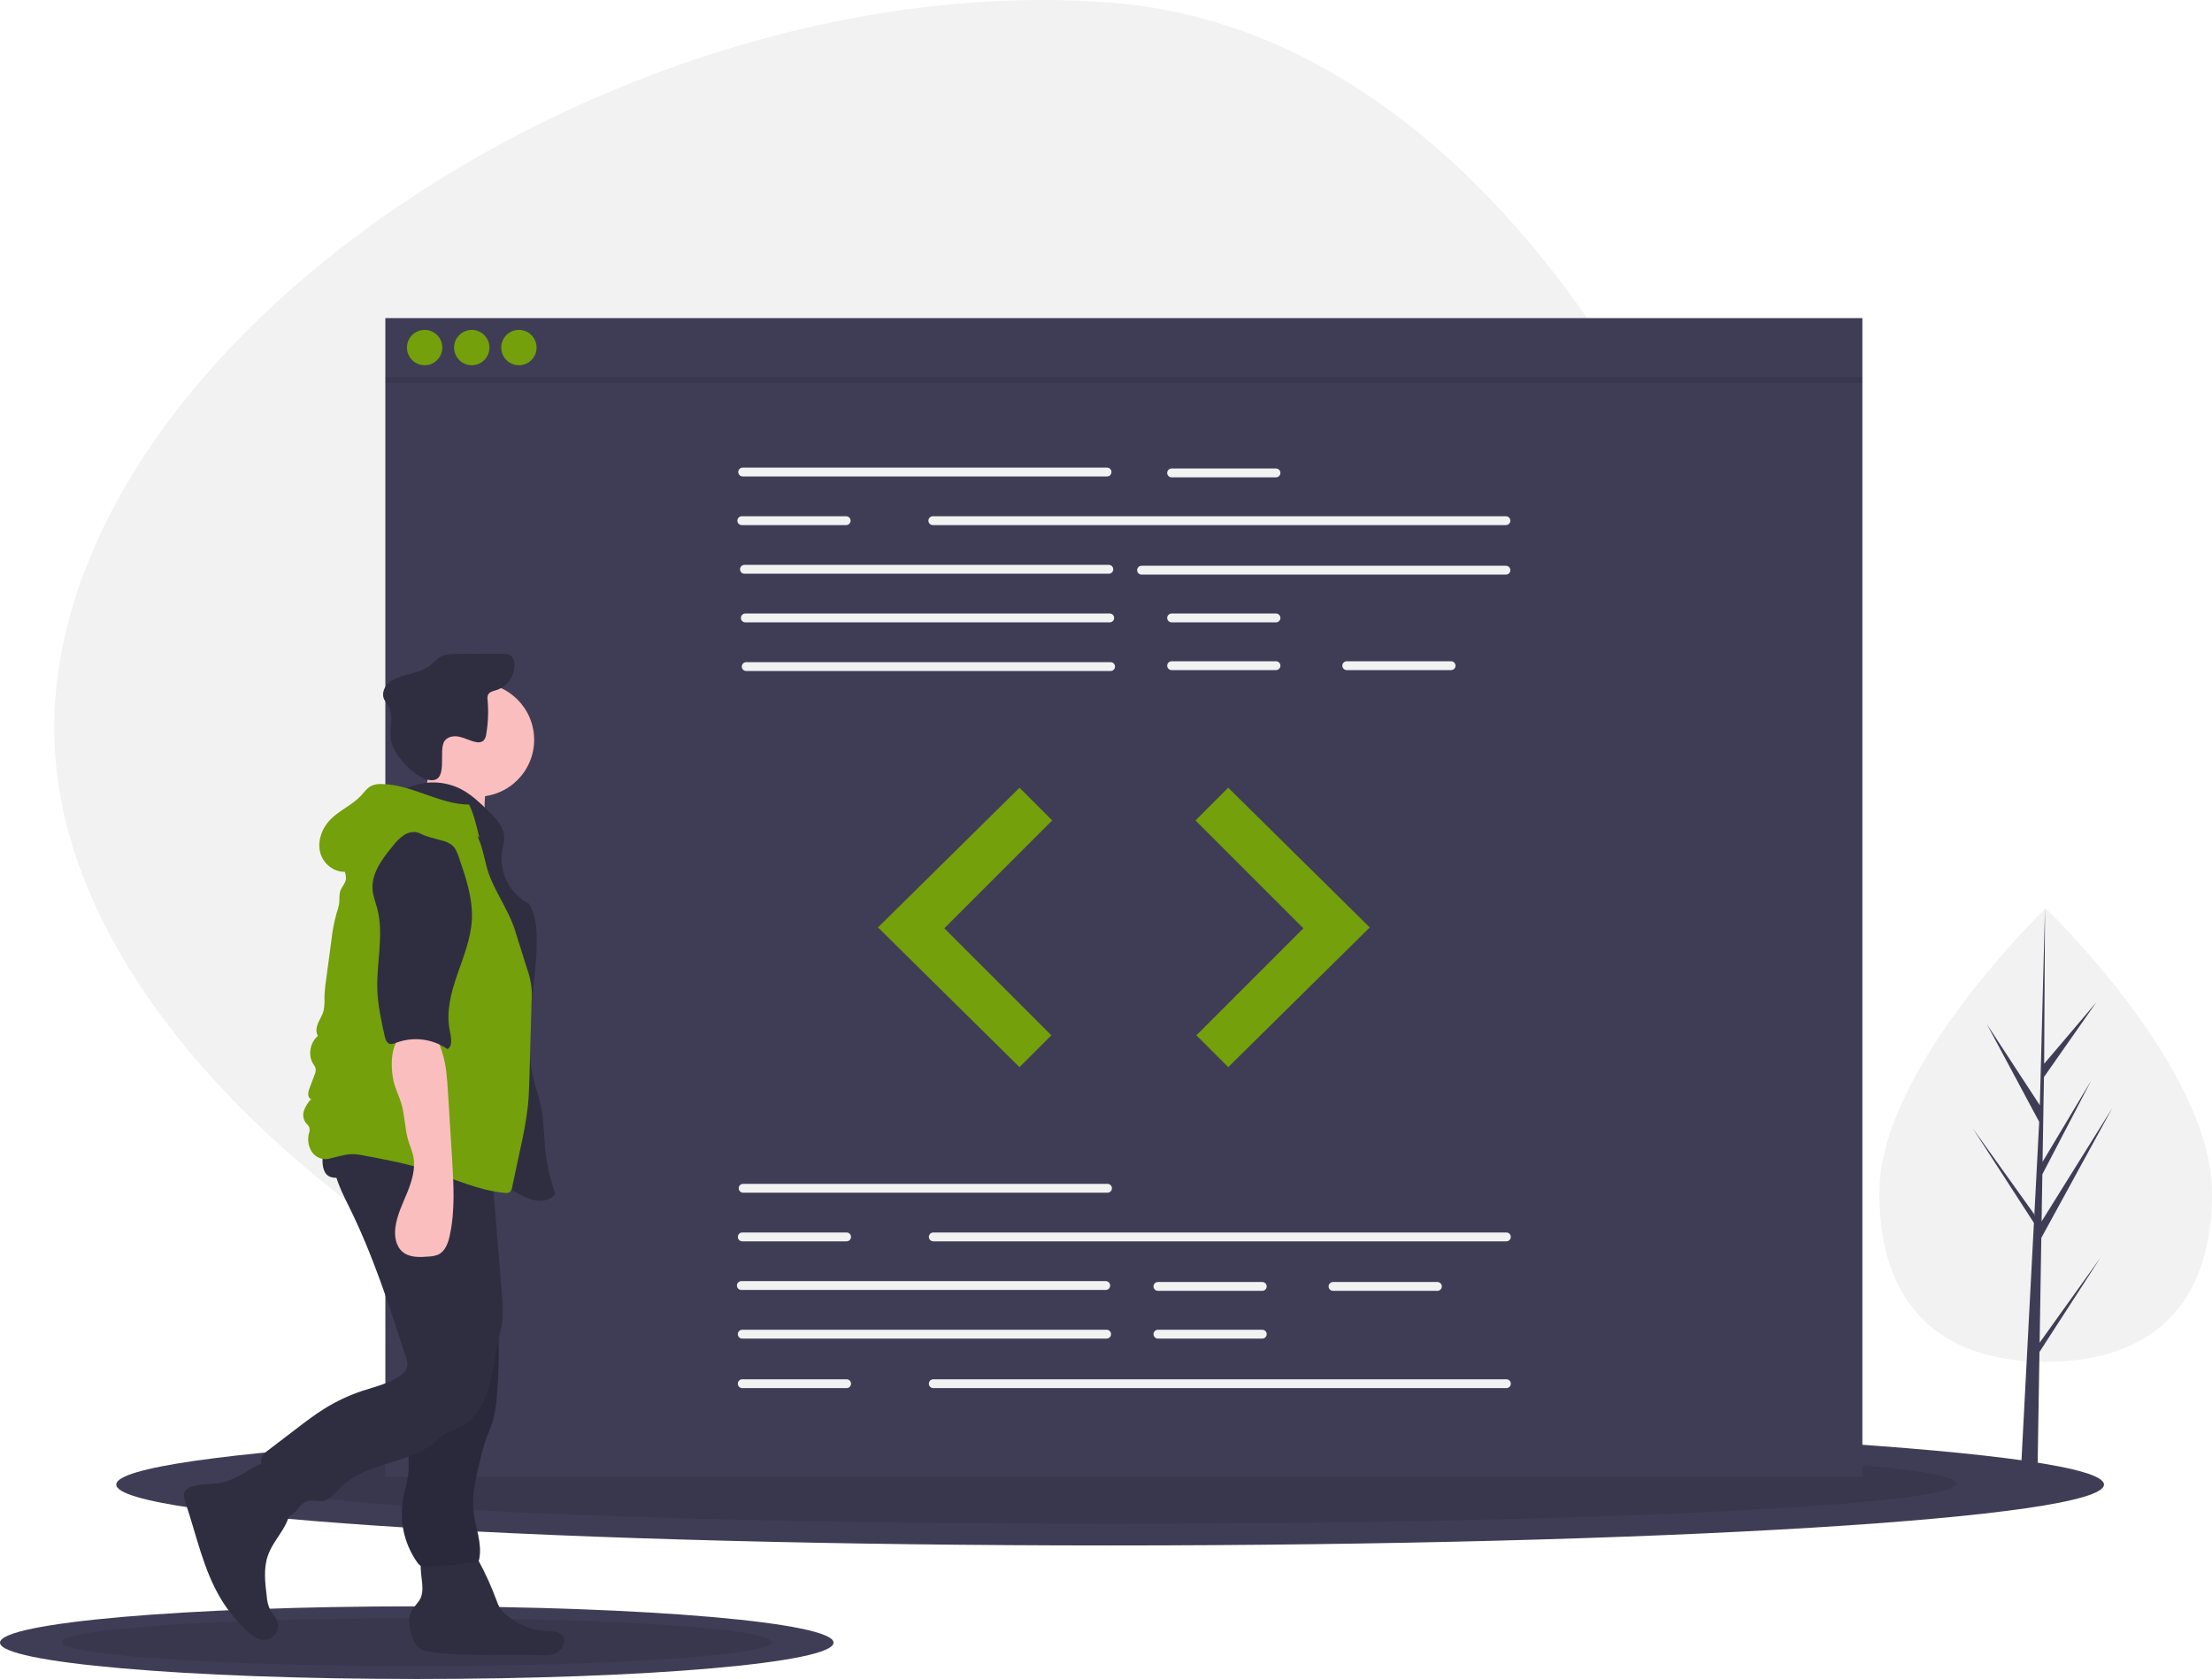
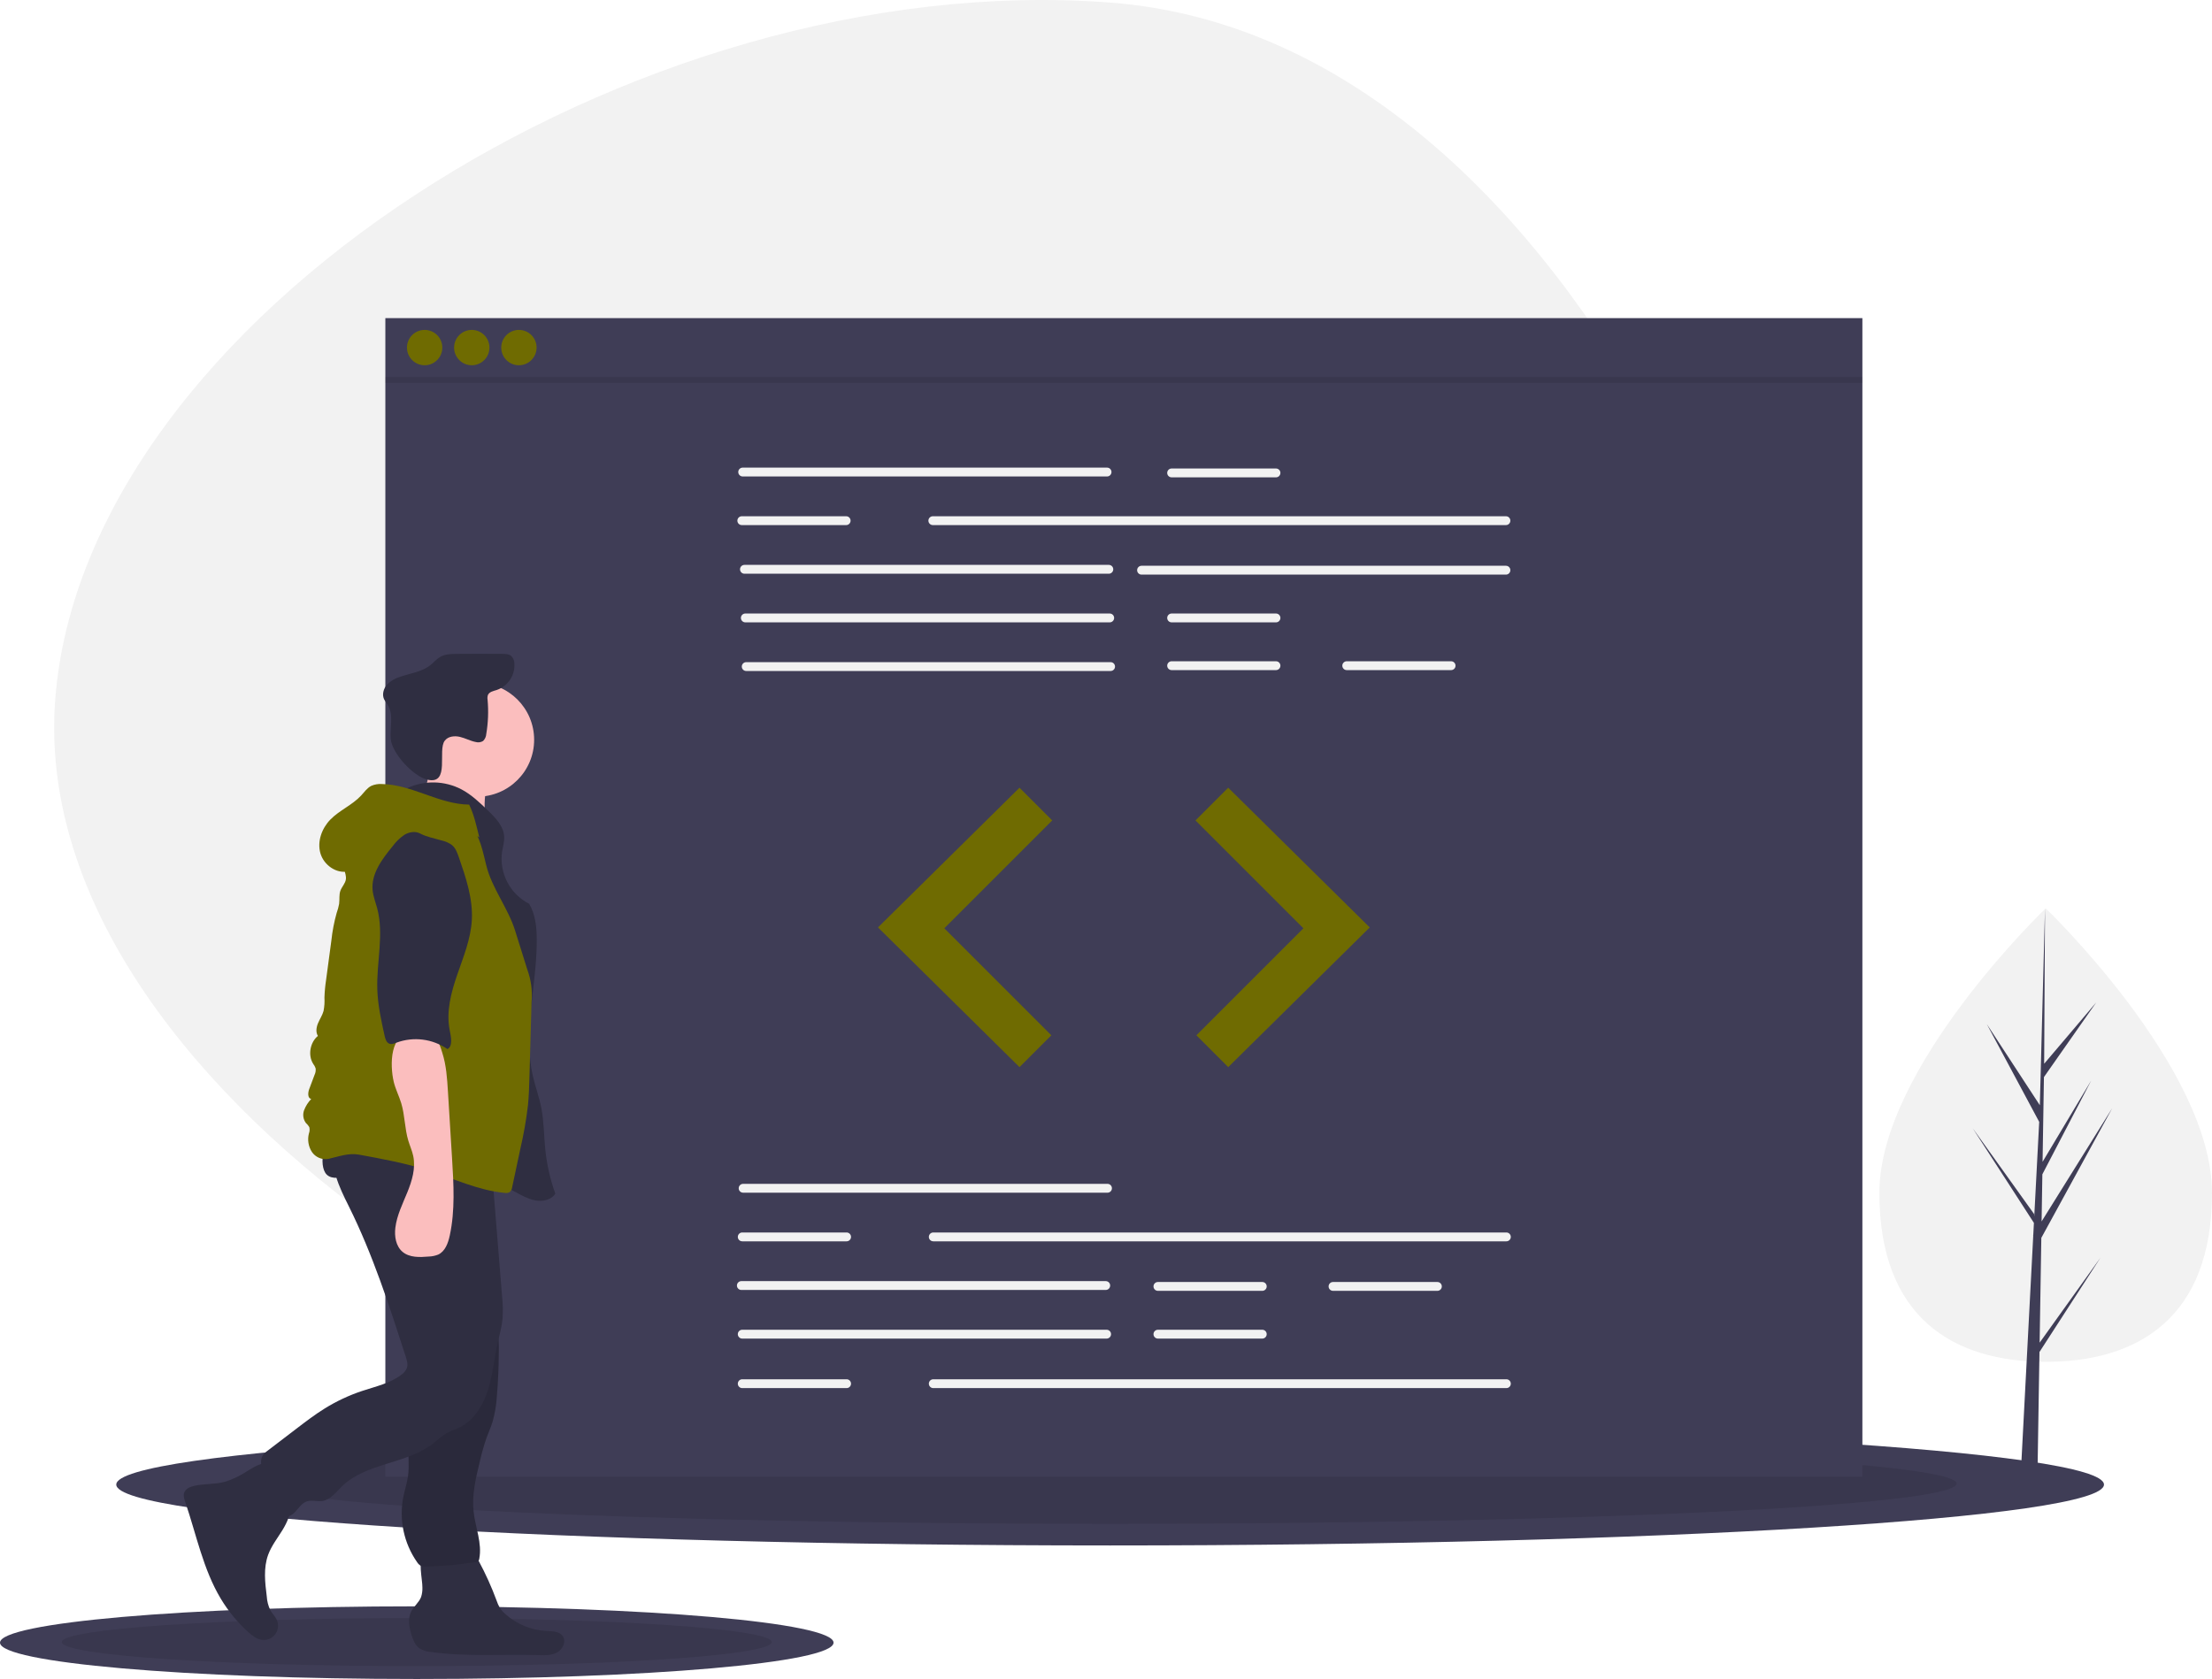
<svg xmlns="http://www.w3.org/2000/svg" id="a594ac37-6d44-4297-8862-1cbd9c01c0b7" data-name="Layer 1" width="1126.194" height="855" viewBox="0 0 1126.194 855">
  <path d="M581.768,778.438C339.369,759.991,50.297,572.172,65.014,378.781S359.7,5.358,602.099,23.805,984.031,403.667,969.314,597.058,824.166,796.885,581.768,778.438Z" transform="translate(-36.90323 -22.5)" fill="#f2f2f2" />
  <ellipse cx="565.194" cy="756" rx="506" ry="31" fill="#3f3d56" />
  <ellipse cx="565.194" cy="755.5" rx="431" ry="20.5" opacity="0.1" />
  <ellipse cx="212.194" cy="836.5" rx="212.194" ry="18.5" fill="#3f3d56" />
  <ellipse cx="212.194" cy="836.202" rx="180.742" ry="12.234" opacity="0.1" />
  <rect x="196.194" y="162" width="752" height="590" fill="#3f3d56" />
  <path d="M600.541,265.129H415.024a2.251,2.251,0,1,1,0-4.503H600.541a2.251,2.251,0,0,1,0,4.503Z" transform="translate(-36.90323 -22.5)" fill="#f2f2f2" />
  <path d="M803.62,289.895H511.835a2.251,2.251,0,0,1,0-4.503H803.62a2.251,2.251,0,1,1,0,4.503Z" transform="translate(-36.90323 -22.5)" fill="#f2f2f2" />
  <path d="M601.442,314.661H415.924a2.251,2.251,0,1,1,0-4.503H601.442a2.251,2.251,0,1,1,0,4.503Z" transform="translate(-36.90323 -22.5)" fill="#f2f2f2" />
  <path d="M803.62,315.111H618.102a2.251,2.251,0,0,1,0-4.503H803.62a2.251,2.251,0,1,1,0,4.503Z" transform="translate(-36.90323 -22.5)" fill="#f2f2f2" />
  <path d="M601.892,339.426H416.374a2.251,2.251,0,0,1,0-4.503H601.892a2.251,2.251,0,1,1,0,4.503Z" transform="translate(-36.90323 -22.5)" fill="#f2f2f2" />
  <path d="M602.342,364.192H416.825a2.251,2.251,0,0,1,0-4.503H602.342a2.251,2.251,0,1,1,0,4.503Z" transform="translate(-36.90323 -22.5)" fill="#f2f2f2" />
  <path d="M686.546,265.579H633.412a2.251,2.251,0,0,1,0-4.503h53.134a2.251,2.251,0,1,1,0,4.503Z" transform="translate(-36.90323 -22.5)" fill="#f2f2f2" />
  <path d="M686.546,339.426H633.412a2.251,2.251,0,0,1,0-4.503h53.134a2.251,2.251,0,1,1,0,4.503Z" transform="translate(-36.90323 -22.5)" fill="#f2f2f2" />
  <path d="M686.546,363.742H633.412a2.251,2.251,0,1,1,0-4.503h53.134a2.251,2.251,0,1,1,0,4.503Z" transform="translate(-36.90323 -22.5)" fill="#f2f2f2" />
  <path d="M775.702,363.742H722.569a2.251,2.251,0,0,1,0-4.503h53.134a2.251,2.251,0,1,1,0,4.503Z" transform="translate(-36.90323 -22.5)" fill="#f2f2f2" />
  <path d="M467.707,289.895H414.573a2.251,2.251,0,0,1,0-4.503h53.134a2.251,2.251,0,0,1,0,4.503Z" transform="translate(-36.90323 -22.5)" fill="#f2f2f2" />
  <path d="M600.766,629.861H415.249a2.251,2.251,0,0,1,0-4.503H600.766a2.251,2.251,0,0,1,0,4.503Z" transform="translate(-36.90323 -22.5)" fill="#f2f2f2" />
  <path d="M599.866,679.392H414.348a2.251,2.251,0,1,1,0-4.503H599.866a2.251,2.251,0,0,1,0,4.503Z" transform="translate(-36.90323 -22.5)" fill="#f2f2f2" />
  <path d="M600.316,704.158H414.798a2.251,2.251,0,1,1,0-4.503H600.316a2.251,2.251,0,1,1,0,4.503Z" transform="translate(-36.90323 -22.5)" fill="#f2f2f2" />
  <path d="M679.566,679.842H626.433a2.251,2.251,0,0,1,0-4.503h53.134a2.251,2.251,0,0,1,0,4.503Z" transform="translate(-36.90323 -22.5)" fill="#f2f2f2" />
  <path d="M679.566,704.158H626.433a2.251,2.251,0,0,1,0-4.503h53.134a2.251,2.251,0,1,1,0,4.503Z" transform="translate(-36.90323 -22.5)" fill="#f2f2f2" />
  <path d="M768.723,679.842H715.589a2.251,2.251,0,1,1,0-4.503h53.134a2.251,2.251,0,0,1,0,4.503Z" transform="translate(-36.90323 -22.5)" fill="#f2f2f2" />
  <path d="M803.845,654.626H512.06a2.251,2.251,0,0,1,0-4.503H803.845a2.251,2.251,0,0,1,0,4.503Z" transform="translate(-36.90323 -22.5)" fill="#f2f2f2" />
  <path d="M467.932,654.626H414.798a2.251,2.251,0,0,1,0-4.503H467.932a2.251,2.251,0,0,1,0,4.503Z" transform="translate(-36.90323 -22.5)" fill="#f2f2f2" />
  <path d="M803.845,729.374H512.06a2.251,2.251,0,1,1,0-4.503H803.845a2.251,2.251,0,0,1,0,4.503Z" transform="translate(-36.90323 -22.5)" fill="#f2f2f2" />
  <path d="M467.932,729.374H414.798a2.251,2.251,0,1,1,0-4.503H467.932a2.251,2.251,0,1,1,0,4.503Z" transform="translate(-36.90323 -22.5)" fill="#f2f2f2" />
-   <polygon points="519.06 401.13 447.014 472.275 519.06 543.42 535.27 527.21 480.786 472.725 535.72 417.79 519.06 401.13" fill="#73a00b" />
-   <polygon points="625.327 401.13 697.373 472.275 625.327 543.42 609.117 527.21 663.602 472.725 608.667 417.79 625.327 401.13" fill="#73a00b" />
-   <circle cx="216.194" cy="177" r="9" fill="#73a00b" />
-   <circle cx="240.194" cy="177" r="9" fill="#73a00b" />
-   <circle cx="264.194" cy="177" r="9" fill="#73a00b" />
+   <polygon points="519.06 401.13 447.014 472.275 519.06 543.42 535.27 527.21 480.786 472.725 535.72 417.79 519.06 401.13" fill="#6f6b01" />
+   <polygon points="625.327 401.13 697.373 472.275 625.327 543.42 609.117 527.21 663.602 472.725 608.667 417.79 625.327 401.13" fill="#6f6b01" />
+   <circle cx="216.194" cy="177" r="9" fill="#6f6b01" />
+   <circle cx="240.194" cy="177" r="9" fill="#6f6b01" />
+   <circle cx="264.194" cy="177" r="9" fill="#6f6b01" />
  <rect x="196.194" y="192" width="752" height="3" opacity="0.1" />
  <path d="M1163.097,629.954c0,63.771-37.911,86.038-84.676,86.038s-84.676-22.266-84.676-86.038,84.676-144.898,84.676-144.898S1163.097,566.182,1163.097,629.954Z" transform="translate(-36.90323 -22.5)" fill="#f2f2f2" />
  <polygon points="1038.433 683.736 1039.3 630.365 1075.391 564.338 1039.436 621.993 1039.826 597.995 1064.699 550.226 1039.929 591.645 1039.929 591.645 1040.63 548.484 1067.265 510.453 1040.74 541.697 1041.178 462.556 1038.425 567.325 1038.651 563.003 1011.571 521.552 1038.217 571.3 1035.694 619.503 1035.619 618.223 1004.4 574.602 1035.524 622.743 1035.209 628.771 1035.152 628.862 1035.178 629.357 1028.776 751.653 1037.329 751.653 1038.355 688.485 1069.404 640.461 1038.433 683.736" fill="#3f3d56" />
  <path d="M159.525,773.591a43.126,43.126,0,0,1-8.178,3.503c-5.079,1.387-10.507.878-15.637,2.063-2.1.485-4.386,1.499-5.054,3.549-.49,1.503.043,3.127.553,4.623,5.669,16.62,9.085,34.266,18.125,49.321a74.641,74.641,0,0,0,13.993,16.988c2.055,1.852,4.384,3.664,7.135,3.955a7.248,7.248,0,0,0,7.371-10.182c-.811-1.801-2.317-3.196-3.289-4.916a18.757,18.757,0,0,1-1.819-6.991c-.893-7.108-1.754-14.538.709-21.265,1.652-4.512,4.682-8.359,7.206-12.447s4.622-8.772,4.06-13.544c-.383-3.257-1.972-6.237-3.65-9.054-1.681-2.823-5.005-10.408-8.383-11.35C169.16,766.864,162.583,772.024,159.525,773.591Z" transform="translate(-36.90323 -22.5)" fill="#2f2e41" />
  <path d="M251.96,831a14.019,14.019,0,0,1-.663,4.745c-1.058,2.793-3.681,4.706-5.036,7.367-1.885,3.701-1.031,8.174.218,12.135.783,2.483,1.81,5.067,3.912,6.603a12.893,12.893,0,0,0,5.954,1.907c18.036,2.496,36.358,1.064,54.559,1.587,3.317.095,6.829.211,9.725-1.41s4.686-5.697,2.717-8.368c-1.769-2.399-5.265-2.376-8.242-2.518a33.912,33.912,0,0,1-20.913-8.615,15.112,15.112,0,0,1-2.933-3.377,20.753,20.753,0,0,1-1.534-3.518,156.799,156.799,0,0,0-9.084-20.119c-.979-1.815-2.087-3.705-3.906-4.676a10.323,10.323,0,0,0-4.239-.926c-4.536-.294-16.283-1.838-19.791,1.69C249.461,816.768,252.032,826.86,251.96,831Z" transform="translate(-36.90323 -22.5)" fill="#2f2e41" />
  <circle cx="242.971" cy="376.72" r="28.975" fill="#fbbebe" />
  <path d="M253.709,423.146c-1.723,4.614-4.647,8.947-8.9,11.43l40.075,8.175a42.453,42.453,0,0,1-.562-17.869,10.3,10.3,0,0,0,.24-4.409c-.754-2.907-4.026-4.307-6.955-4.974-7.314-1.667-13.782-2.561-20.579-5.792C254.95,413.263,255.241,419.045,253.709,423.146Z" transform="translate(-36.90323 -22.5)" fill="#fbbebe" />
  <path d="M244.474,423.727a31.338,31.338,0,0,1,27.313.714c5.138,2.707,9.392,6.794,13.572,10.826,3.853,3.717,7.962,7.972,8.236,13.319.132,2.59-.676,5.123-1.084,7.684a25.766,25.766,0,0,0,13.78,26.469c3.184,5.303,3.841,11.729,3.889,17.914.185,23.436-7.209,47.161-1.93,69.995,1.239,5.361,3.162,10.554,4.232,15.951,1.387,6.991,1.318,14.18,2.044,21.27a95.266,95.266,0,0,0,5.113,22.495c-1.744,2.774-5.374,3.837-8.642,3.613s-6.325-1.643-9.242-3.136c-14.123-7.227-27.059-16.757-41.687-22.9-9.678-4.064-19.987-6.595-29.376-11.288s-18.12-12.142-20.99-22.238c-1.241-4.365-1.318-8.965-1.385-13.503-.285-19.114-.55-38.436,3.61-57.094,3.669-16.454,10.741-32.194,12.284-48.981.502-5.464.513-11.314,3.566-15.873C232.091,432.52,241.409,430.851,244.474,423.727Z" transform="translate(-36.90323 -22.5)" fill="#2f2e41" />
  <path d="M263.395,399.629c1.707-2.227,5-2.531,7.728-1.872s5.243,2.064,7.997,2.599a4.675,4.675,0,0,0,3.743-.526,5.444,5.444,0,0,0,1.615-3.57,68.163,68.163,0,0,0,.671-17.38,5.147,5.147,0,0,1,.159-2.437c.682-1.643,2.763-2.035,4.462-2.562a13.316,13.316,0,0,0,9.013-13.633,5.421,5.421,0,0,0-1.657-3.741c-1.175-.958-2.82-1.016-4.336-1.029q-11.683-.094-23.367.006c-2.883.025-5.91.096-8.409,1.533-1.848,1.063-3.222,2.773-4.88,4.112-4.326,3.491-10.178,4.201-15.441,5.991a15.308,15.308,0,0,0-6.768,4.036c-1.75,2-2.592,4.973-1.493,7.393a26.252,26.252,0,0,0,1.887,2.904c3.105,4.964,1.038,11.403,1.501,17.24.579,7.288,11.365,19.112,18.679,20.836C266.308,422.311,259.486,404.414,263.395,399.629Z" transform="translate(-36.90323 -22.5)" fill="#2f2e41" />
  <path d="M247.037,719.183c.745,5.322,1.701,10.662,1.445,16.029-.357,7.494-3.059,14.714-3.559,22.199-.373,5.591.49,11.242-.287,16.791-.497,3.553-1.656,6.978-2.373,10.494a43.395,43.395,0,0,0,6.973,33.265,5.448,5.448,0,0,0,2.023,1.961,5.714,5.714,0,0,0,2.508.332,179.947,179.947,0,0,0,25.17-2.287,2.414,2.414,0,0,0,1.616-.713,2.266,2.266,0,0,0,.351-.954c1.544-7.936-1.977-15.893-2.872-23.928-.956-8.58,1.103-17.177,3.146-25.565a113.548,113.548,0,0,1,3.467-12.228c.988-2.697,2.181-5.321,3.037-8.063a61.46,61.46,0,0,0,2.202-13.203q.892-10.575.945-21.199a88.958,88.958,0,0,0-1.665-20.01c-1.878-8.338-5.724-16.081-9.536-23.73a15.029,15.029,0,0,0-5.618,2.67,125.38,125.38,0,0,1-15.35,8.481c-3.567,1.657-10.522,2.833-12.786,6.286-2.232,3.405-.792,10.351-.621,14.106Q245.694,709.584,247.037,719.183Z" transform="translate(-36.90323 -22.5)" fill="#2f2e41" />
  <path d="M247.037,719.183c.745,5.322,1.701,10.662,1.445,16.029-.357,7.494-3.059,14.714-3.559,22.199-.373,5.591.49,11.242-.287,16.791-.497,3.553-1.656,6.978-2.373,10.494a43.395,43.395,0,0,0,6.973,33.265,5.448,5.448,0,0,0,2.023,1.961,5.714,5.714,0,0,0,2.508.332,179.947,179.947,0,0,0,25.17-2.287,2.414,2.414,0,0,0,1.616-.713,2.266,2.266,0,0,0,.351-.954c1.544-7.936-1.977-15.893-2.872-23.928-.956-8.58,1.103-17.177,3.146-25.565a113.548,113.548,0,0,1,3.467-12.228c.988-2.697,2.181-5.321,3.037-8.063a61.46,61.46,0,0,0,2.202-13.203q.892-10.575.945-21.199a88.958,88.958,0,0,0-1.665-20.01c-1.878-8.338-5.724-16.081-9.536-23.73a15.029,15.029,0,0,0-5.618,2.67,125.38,125.38,0,0,1-15.35,8.481c-3.567,1.657-10.522,2.833-12.786,6.286-2.232,3.405-.792,10.351-.621,14.106Q245.694,709.584,247.037,719.183Z" transform="translate(-36.90323 -22.5)" opacity="0.1" />
  <path d="M207.864,605.518c-3.848,10.359,1.808,21.554,6.722,31.452,12.106,24.386,20.513,50.407,28.874,76.317.626,1.941,1.252,4.058.554,5.974a7.825,7.825,0,0,1-2.822,3.347c-5.765,4.379-13.107,5.939-19.975,8.23a90.184,90.184,0,0,0-18.943,8.88c-4.977,3.084-9.639,6.644-14.292,10.197l-14.812,11.312a9.903,9.903,0,0,0-2.476,2.397c-1.429,2.241-.843,5.167-.132,7.728a131.432,131.432,0,0,0,7.252,19.792,6.911,6.911,0,0,0,2.63,3.447c2.312,1.242,5.14-.405,6.905-2.347s3.292-4.359,5.781-5.193c2.486-.833,5.222.176,7.818-.189,4.199-.589,6.986-4.457,10.013-7.426,12.365-12.131,33.01-11.251,46.612-21.977a59.228,59.228,0,0,1,6.231-4.868c2.3-1.359,4.907-2.105,7.293-3.307,7.257-3.654,11.819-11.209,14.262-18.957s3.141-15.928,4.897-23.861c.908-4.101,2.103-8.158,2.507-12.338a66.094,66.094,0,0,0-.253-11.666L287.604,621.748c-.4-4.943-.8-9.892-1.576-14.791-14.577.521-29.143,1.108-43.728,1.28C230.695,608.374,218.876,609.186,207.864,605.518Z" transform="translate(-36.90323 -22.5)" fill="#2f2e41" />
  <path d="M202.506,619.721c1.977,3.18,6.79,3.114,10.104,1.371s5.889-4.673,9.211-6.401c4.464-2.323,9.746-2.235,14.776-2.093,7.964.225,16.025.464,23.687,2.647,7.925,2.257,15.64,6.603,23.834,5.736,1.426-.151,2.985-.56,3.761-1.766a5.544,5.544,0,0,0,.62-2.836l.268-7.159a6.464,6.464,0,0,0-.57-3.625,6.082,6.082,0,0,0-2.716-2.079c-11.663-5.646-24.965-6.697-37.915-7.141q-9.875-.338-19.757-.278c-5.591.034-12.303-.775-17.739.719C202.774,598.82,198.805,613.769,202.506,619.721Z" transform="translate(-36.90323 -22.5)" fill="#2f2e41" />
-   <path d="M275.742,432.226c-15.282-.135-29.131-10.223-44.412-10.468a11.514,11.514,0,0,0-5.393.93c-2.129,1.073-3.529,3.147-5.147,4.898-4.518,4.893-11.061,7.505-15.703,12.281-4.352,4.478-6.773,11.15-5.055,17.153s8.204,10.608,14.279,9.165A36.801,36.801,0,0,1,228.65,446.706a72.887,72.887,0,0,1,11.205-5.882c6.868-3.112,14.548-6.283,21.718-3.95a30.638,30.638,0,0,1,7.409,4.04l11.954,8.03C279.543,443.45,278.29,437.288,275.742,432.226Z" transform="translate(-36.90323 -22.5)" fill="#73a00b" />
-   <path d="M212.552,460.874c-2.029,2.532.894,6.2.447,9.413-.297,2.135-2.054,3.765-2.786,5.793-.758,2.1-.356,4.427-.643,6.641a28.489,28.489,0,0,1-1.275,4.73,84.975,84.975,0,0,0-2.686,14.026l-2.675,19.976a75.681,75.681,0,0,0-.846,9.078,27.107,27.107,0,0,1-.452,6.787c-.592,2.183-1.904,4.093-2.786,6.175s-1.291,4.602-.099,6.524c-3.991,3.325-5.178,9.854-2.387,14.235a7.899,7.899,0,0,1,1.23,2.265,5.82,5.82,0,0,1-.542,3.34l-2.705,7.207c-.692,1.845-.911,4.653,1.014,5.074a17.006,17.006,0,0,0-3.651,5.767,6.866,6.866,0,0,0,.972,6.506,8.289,8.289,0,0,1,1.694,2.056,5.473,5.473,0,0,1-.196,3.243,11.906,11.906,0,0,0,1.473,9.333,8.371,8.371,0,0,0,8.418,3.609c5.41-1.22,10.272-3.147,15.728-2.146,11.746,2.155,23.53,4.32,34.906,7.952,12.984,4.145,25.556,10.224,39.126,11.5a3.798,3.798,0,0,0,2.617-.407,3.931,3.931,0,0,0,1.21-2.488q2.097-9.832,4.194-19.665a202.363,202.363,0,0,0,3.855-22.028c.477-4.781.614-9.589.749-14.392l1.081-38.231a38.197,38.197,0,0,0-2.2-16.62l-6.217-19.848c-3.548-11.327-11.688-21.371-14.586-32.882-1.834-7.285-3.189-15.103-8.108-20.781-7.012-8.095-19.145-9.354-29.764-7.962-4.797.629-9.636,1.714-13.785,4.202-4.798,2.877-8.333,7.409-11.753,11.836C218.305,454.343,215.436,457.276,212.552,460.874Z" transform="translate(-36.90323 -22.5)" fill="#73a00b" />
+   <path d="M275.742,432.226c-15.282-.135-29.131-10.223-44.412-10.468a11.514,11.514,0,0,0-5.393.93c-2.129,1.073-3.529,3.147-5.147,4.898-4.518,4.893-11.061,7.505-15.703,12.281-4.352,4.478-6.773,11.15-5.055,17.153s8.204,10.608,14.279,9.165A36.801,36.801,0,0,1,228.65,446.706a72.887,72.887,0,0,1,11.205-5.882c6.868-3.112,14.548-6.283,21.718-3.95a30.638,30.638,0,0,1,7.409,4.04l11.954,8.03C279.543,443.45,278.29,437.288,275.742,432.226Z" transform="translate(-36.90323 -22.5)" fill="#6f6b01" />
+   <path d="M212.552,460.874c-2.029,2.532.894,6.2.447,9.413-.297,2.135-2.054,3.765-2.786,5.793-.758,2.1-.356,4.427-.643,6.641a28.489,28.489,0,0,1-1.275,4.73,84.975,84.975,0,0,0-2.686,14.026l-2.675,19.976a75.681,75.681,0,0,0-.846,9.078,27.107,27.107,0,0,1-.452,6.787c-.592,2.183-1.904,4.093-2.786,6.175s-1.291,4.602-.099,6.524c-3.991,3.325-5.178,9.854-2.387,14.235a7.899,7.899,0,0,1,1.23,2.265,5.82,5.82,0,0,1-.542,3.34l-2.705,7.207c-.692,1.845-.911,4.653,1.014,5.074a17.006,17.006,0,0,0-3.651,5.767,6.866,6.866,0,0,0,.972,6.506,8.289,8.289,0,0,1,1.694,2.056,5.473,5.473,0,0,1-.196,3.243,11.906,11.906,0,0,0,1.473,9.333,8.371,8.371,0,0,0,8.418,3.609c5.41-1.22,10.272-3.147,15.728-2.146,11.746,2.155,23.53,4.32,34.906,7.952,12.984,4.145,25.556,10.224,39.126,11.5a3.798,3.798,0,0,0,2.617-.407,3.931,3.931,0,0,0,1.21-2.488q2.097-9.832,4.194-19.665a202.363,202.363,0,0,0,3.855-22.028c.477-4.781.614-9.589.749-14.392l1.081-38.231a38.197,38.197,0,0,0-2.2-16.62l-6.217-19.848c-3.548-11.327-11.688-21.371-14.586-32.882-1.834-7.285-3.189-15.103-8.108-20.781-7.012-8.095-19.145-9.354-29.764-7.962-4.797.629-9.636,1.714-13.785,4.202-4.798,2.877-8.333,7.409-11.753,11.836C218.305,454.343,215.436,457.276,212.552,460.874Z" transform="translate(-36.90323 -22.5)" fill="#6f6b01" />
  <path d="M237.347,573.323c.875,3.773,2.712,7.251,3.837,10.957,1.884,6.209,1.724,12.896,3.605,19.106.789,2.606,1.933,5.109,2.5,7.773,1.321,6.211-.608,12.636-3.003,18.516s-5.313,11.678-6.091,17.98c-.548,4.438.239,9.45,3.66,12.331,3.552,2.99,8.713,2.788,13.339,2.39a14.016,14.016,0,0,0,4.841-1.008c3.538-1.674,5.028-5.86,5.855-9.685,2.771-12.819,1.98-26.106,1.174-39.197l-2.106-34.234c-.405-6.591-.84-13.318-2.871-19.646-.739-2.302-2.026-6.954-4.129-8.424-2.083-1.456-8.03-1.521-10.609-1.642C235.251,547.97,235.387,564.856,237.347,573.323Z" transform="translate(-36.90323 -22.5)" fill="#fbbebe" />
  <path d="M250.751,446.923c-2.471-1.294-5.584-.736-7.972.704a24.568,24.568,0,0,0-5.972,5.798c-5.339,6.517-10.991,13.995-10.199,22.382.297,3.145,1.501,6.121,2.317,9.172,3.579,13.38-.379,27.53.075,41.373.262,7.999,2.003,15.866,3.736,23.679.354,1.595.92,3.44,2.463,3.977,1.159.403,2.41-.115,3.557-.551A28.371,28.371,0,0,1,264.721,556.731c2.865-1.529,1.791-6.363,1.149-9.546-1.908-9.458.682-19.214,3.828-28.335s6.911-18.23,7.432-27.865c.591-10.916-3.029-21.571-6.6-31.903-.779-2.255-1.631-4.62-3.439-6.178a13.665,13.665,0,0,0-5.203-2.377C258.096,449.406,254.255,448.758,250.751,446.923Z" transform="translate(-36.90323 -22.5)" fill="#2f2e41" />
</svg>
